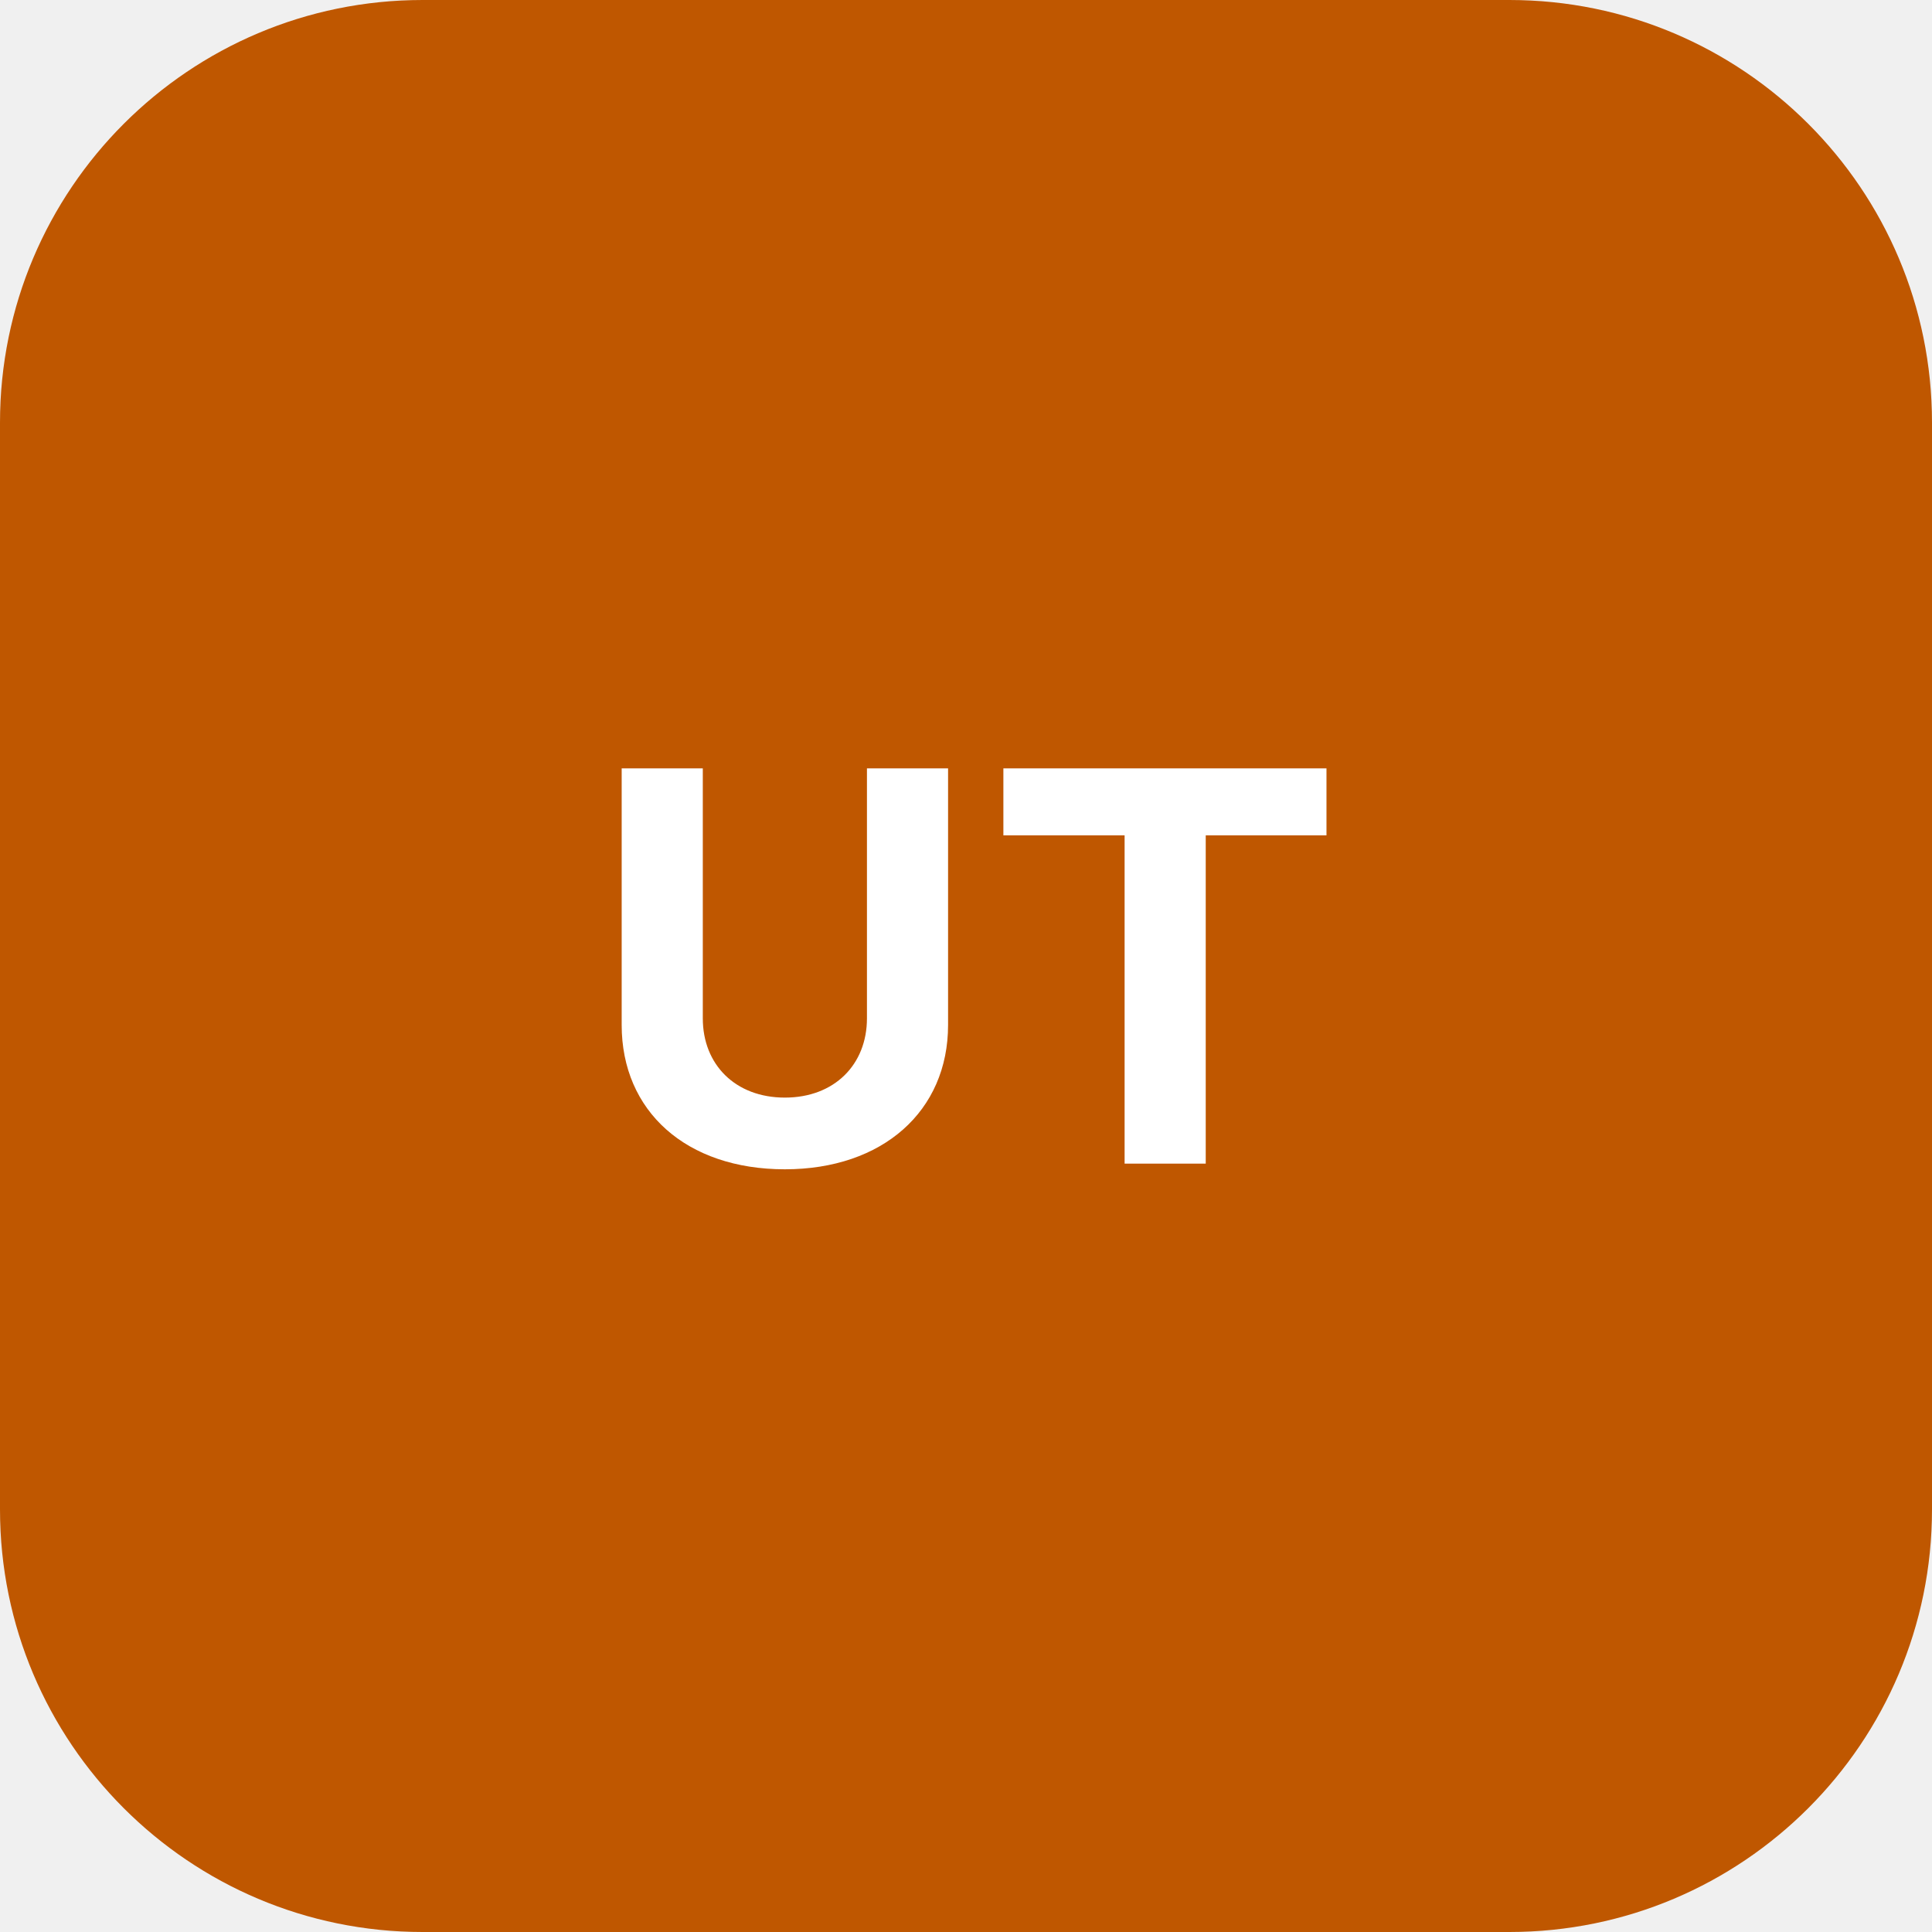
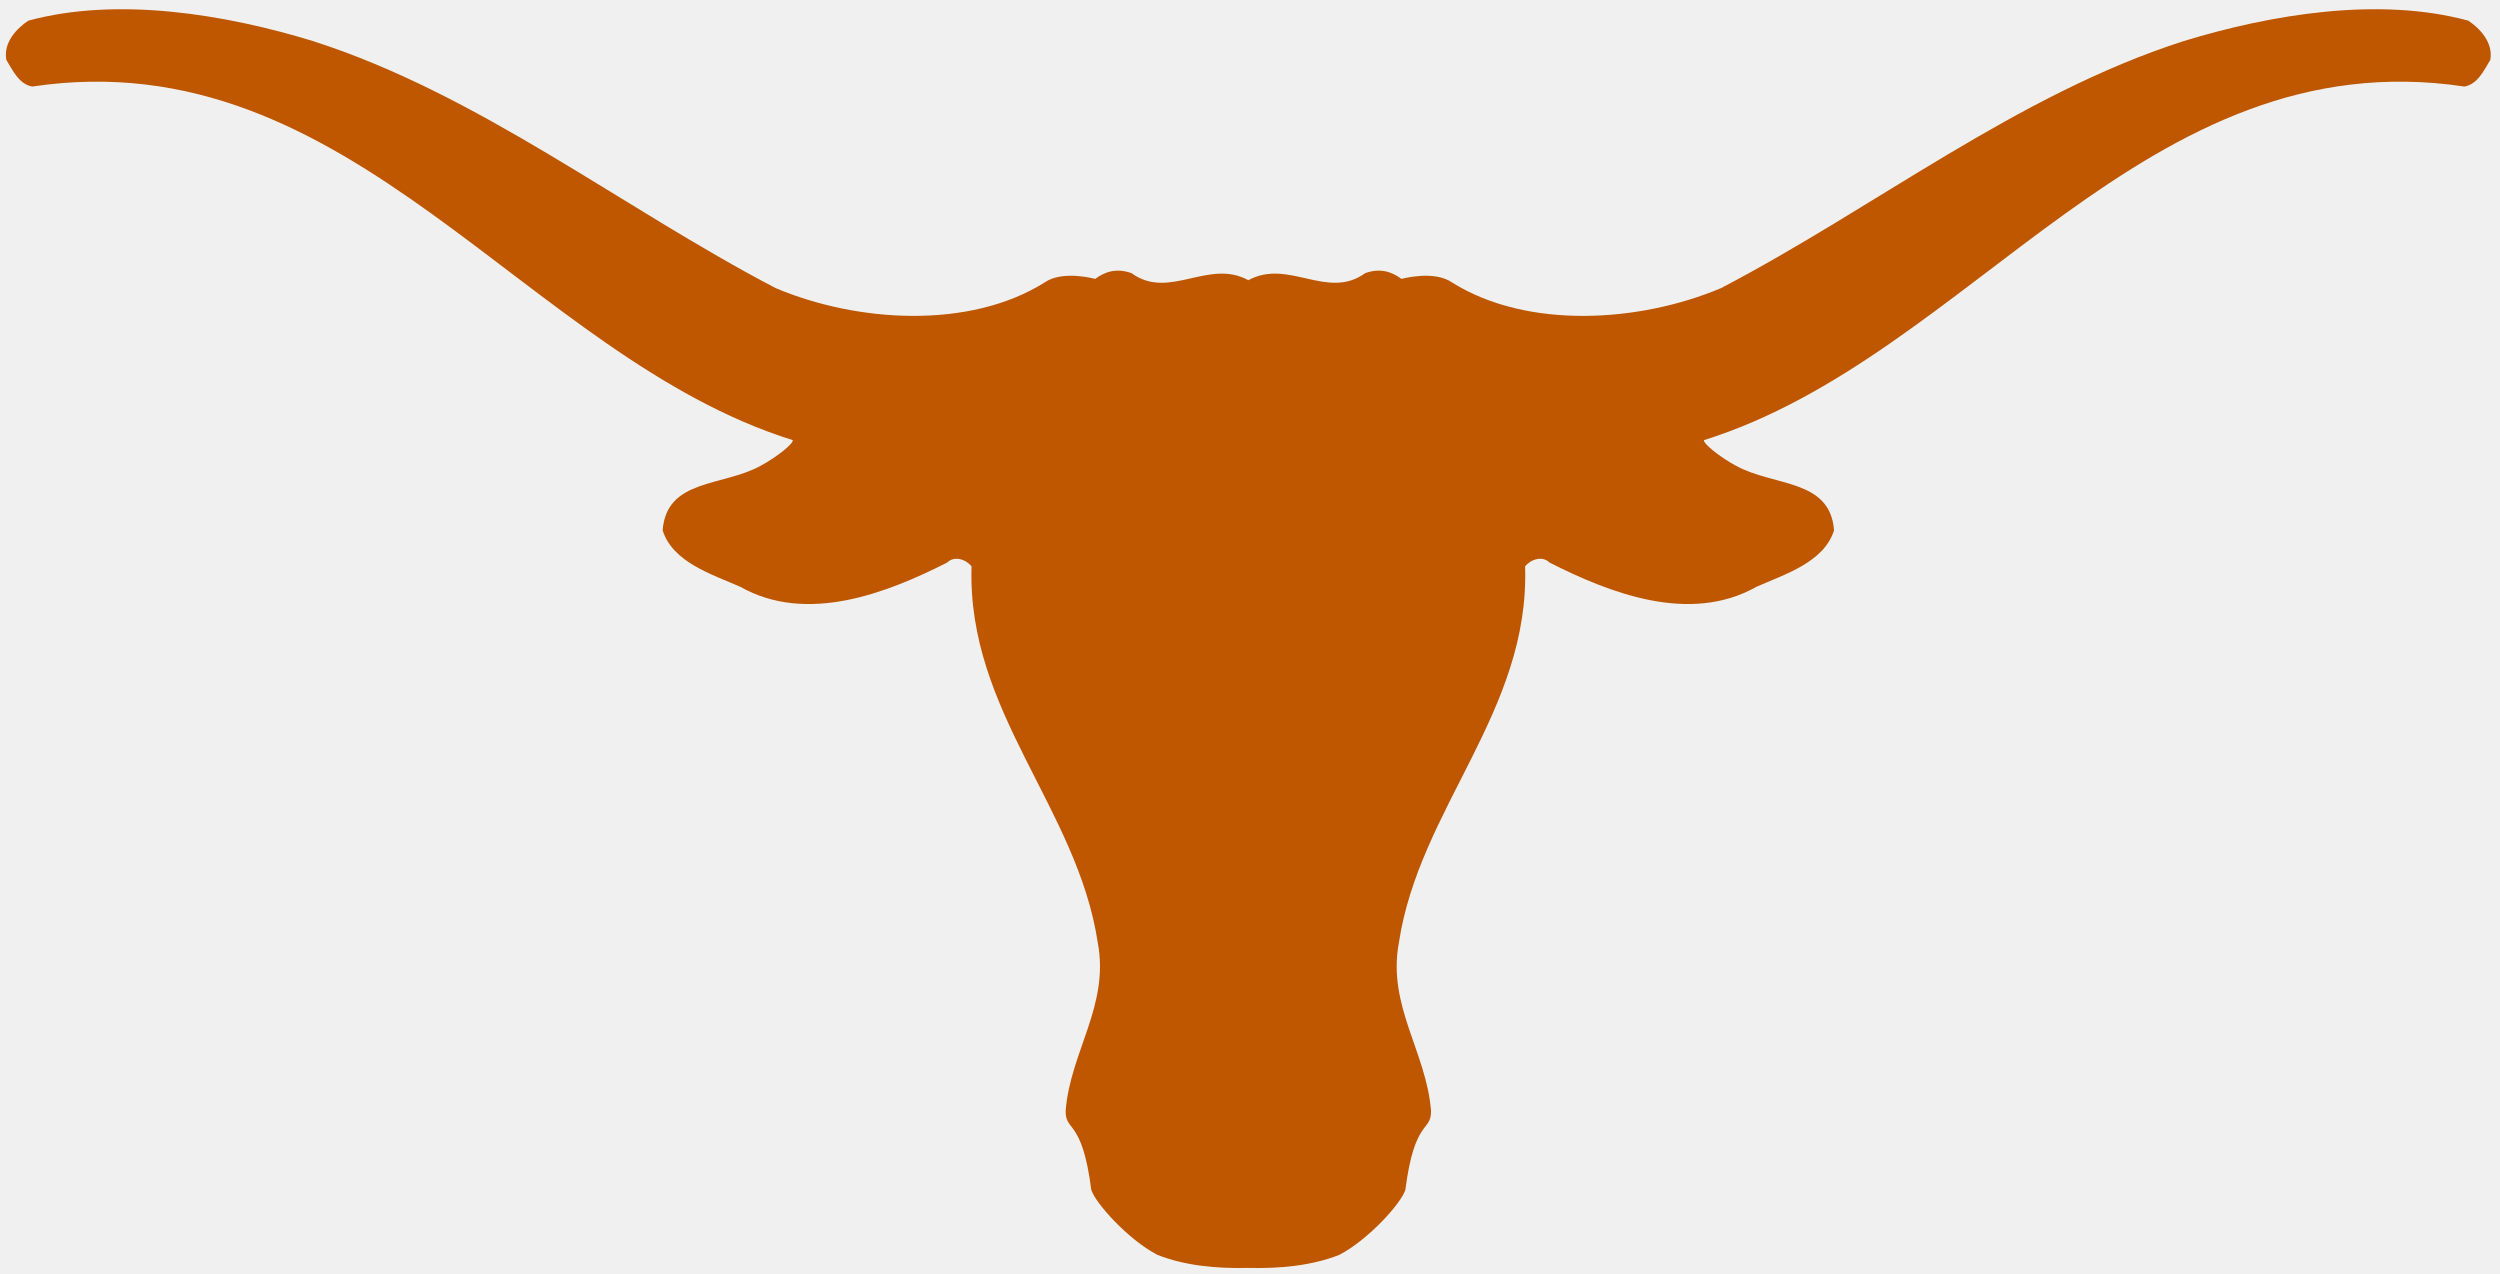
- <svg xmlns="http://www.w3.org/2000/svg" viewBox="0 0 64 64">
-   <rect width="64" height="64" rx="14" fill="#BF5700" />
-   <text x="32" y="32" dominant-baseline="central" text-anchor="middle" fill="white" font-family="system-ui,-apple-system,sans-serif" font-weight="700" font-size="18">UT</text>
+ <svg xmlns="http://www.w3.org/2000/svg" xml:space="preserve" height="168.98" viewBox="0 0 331.622 168.978" width="331.62" version="1.1">
+   <g transform="matrix(1.25 0 0 -1.25 -390.11 305.09)">
+     <g fill="#bf5700" transform="translate(574.03 241.88)">
+       <path d="m0 0c-9.484 2.578-20.969 0.665-30.204-2.164-17.64-5.659-32.699-17.641-49.091-26.211-8.655-3.661-20.555-4.41-28.542 0.583-1.913 1.358-5.38 0.388-5.38 0.388-1.109 0.831-2.352 1.148-3.856 0.611-3.994-2.914-8.155 1.58-12.396-0.75-4.242 2.33-8.402-2.164-12.396 0.75-1.505 0.537-2.747 0.22-3.856-0.611 0 0-3.469 0.97-5.382-0.388-7.986-4.993-19.885-4.244-28.539-0.583-16.394 8.57-31.452 20.552-49.092 26.211-9.236 2.829-20.72 4.742-30.205 2.164-1.248-0.832-2.664-2.331-2.331-4.161 0.666-1.082 1.333-2.58 2.747-2.83 33.95 5.076 52.254-28.623 80.712-37.526 0.055-0.361-1.609-1.747-3.413-2.718-4.021-2.22-9.985-1.359-10.4-6.851 1.081-3.413 5.241-4.661 8.237-5.991 7.073-3.997 15.562-0.668 21.967 2.578 0.748 0.75 1.997 0.334 2.578-0.416-0.499-15.395 11.234-25.63 13.397-39.941 1.249-6.657-2.912-11.564-3.411-17.806-0.055-2.303 1.747-0.778 2.718-8.404 0.417-1.387 3.884-5.271 7.018-6.906 2.893-1.14 6.246-1.472 9.651-1.383 3.404-0.089 6.757 0.243 9.65 1.383 3.134 1.635 6.602 5.519 7.015 6.906 0.974 7.626 2.776 6.101 2.721 8.404-0.5 6.242-4.66 11.149-3.412 17.806 2.164 14.311 13.896 24.546 13.396 39.941 0.584 0.75 1.833 1.166 2.581 0.416 6.405-3.246 14.892-6.575 21.967-2.578 2.995 1.33 7.155 2.578 8.237 5.991-0.417 5.492-6.381 4.631-10.4 6.851-1.805 0.971-3.469 2.357-3.415 2.718 28.459 8.903 46.765 42.602 80.714 37.526 1.414 0.25 2.08 1.748 2.744 2.83 0.323 1.828-1.09 3.327-2.338 4.159" fill="#bf5700" />
+     </g>
+   </g>
</svg>
